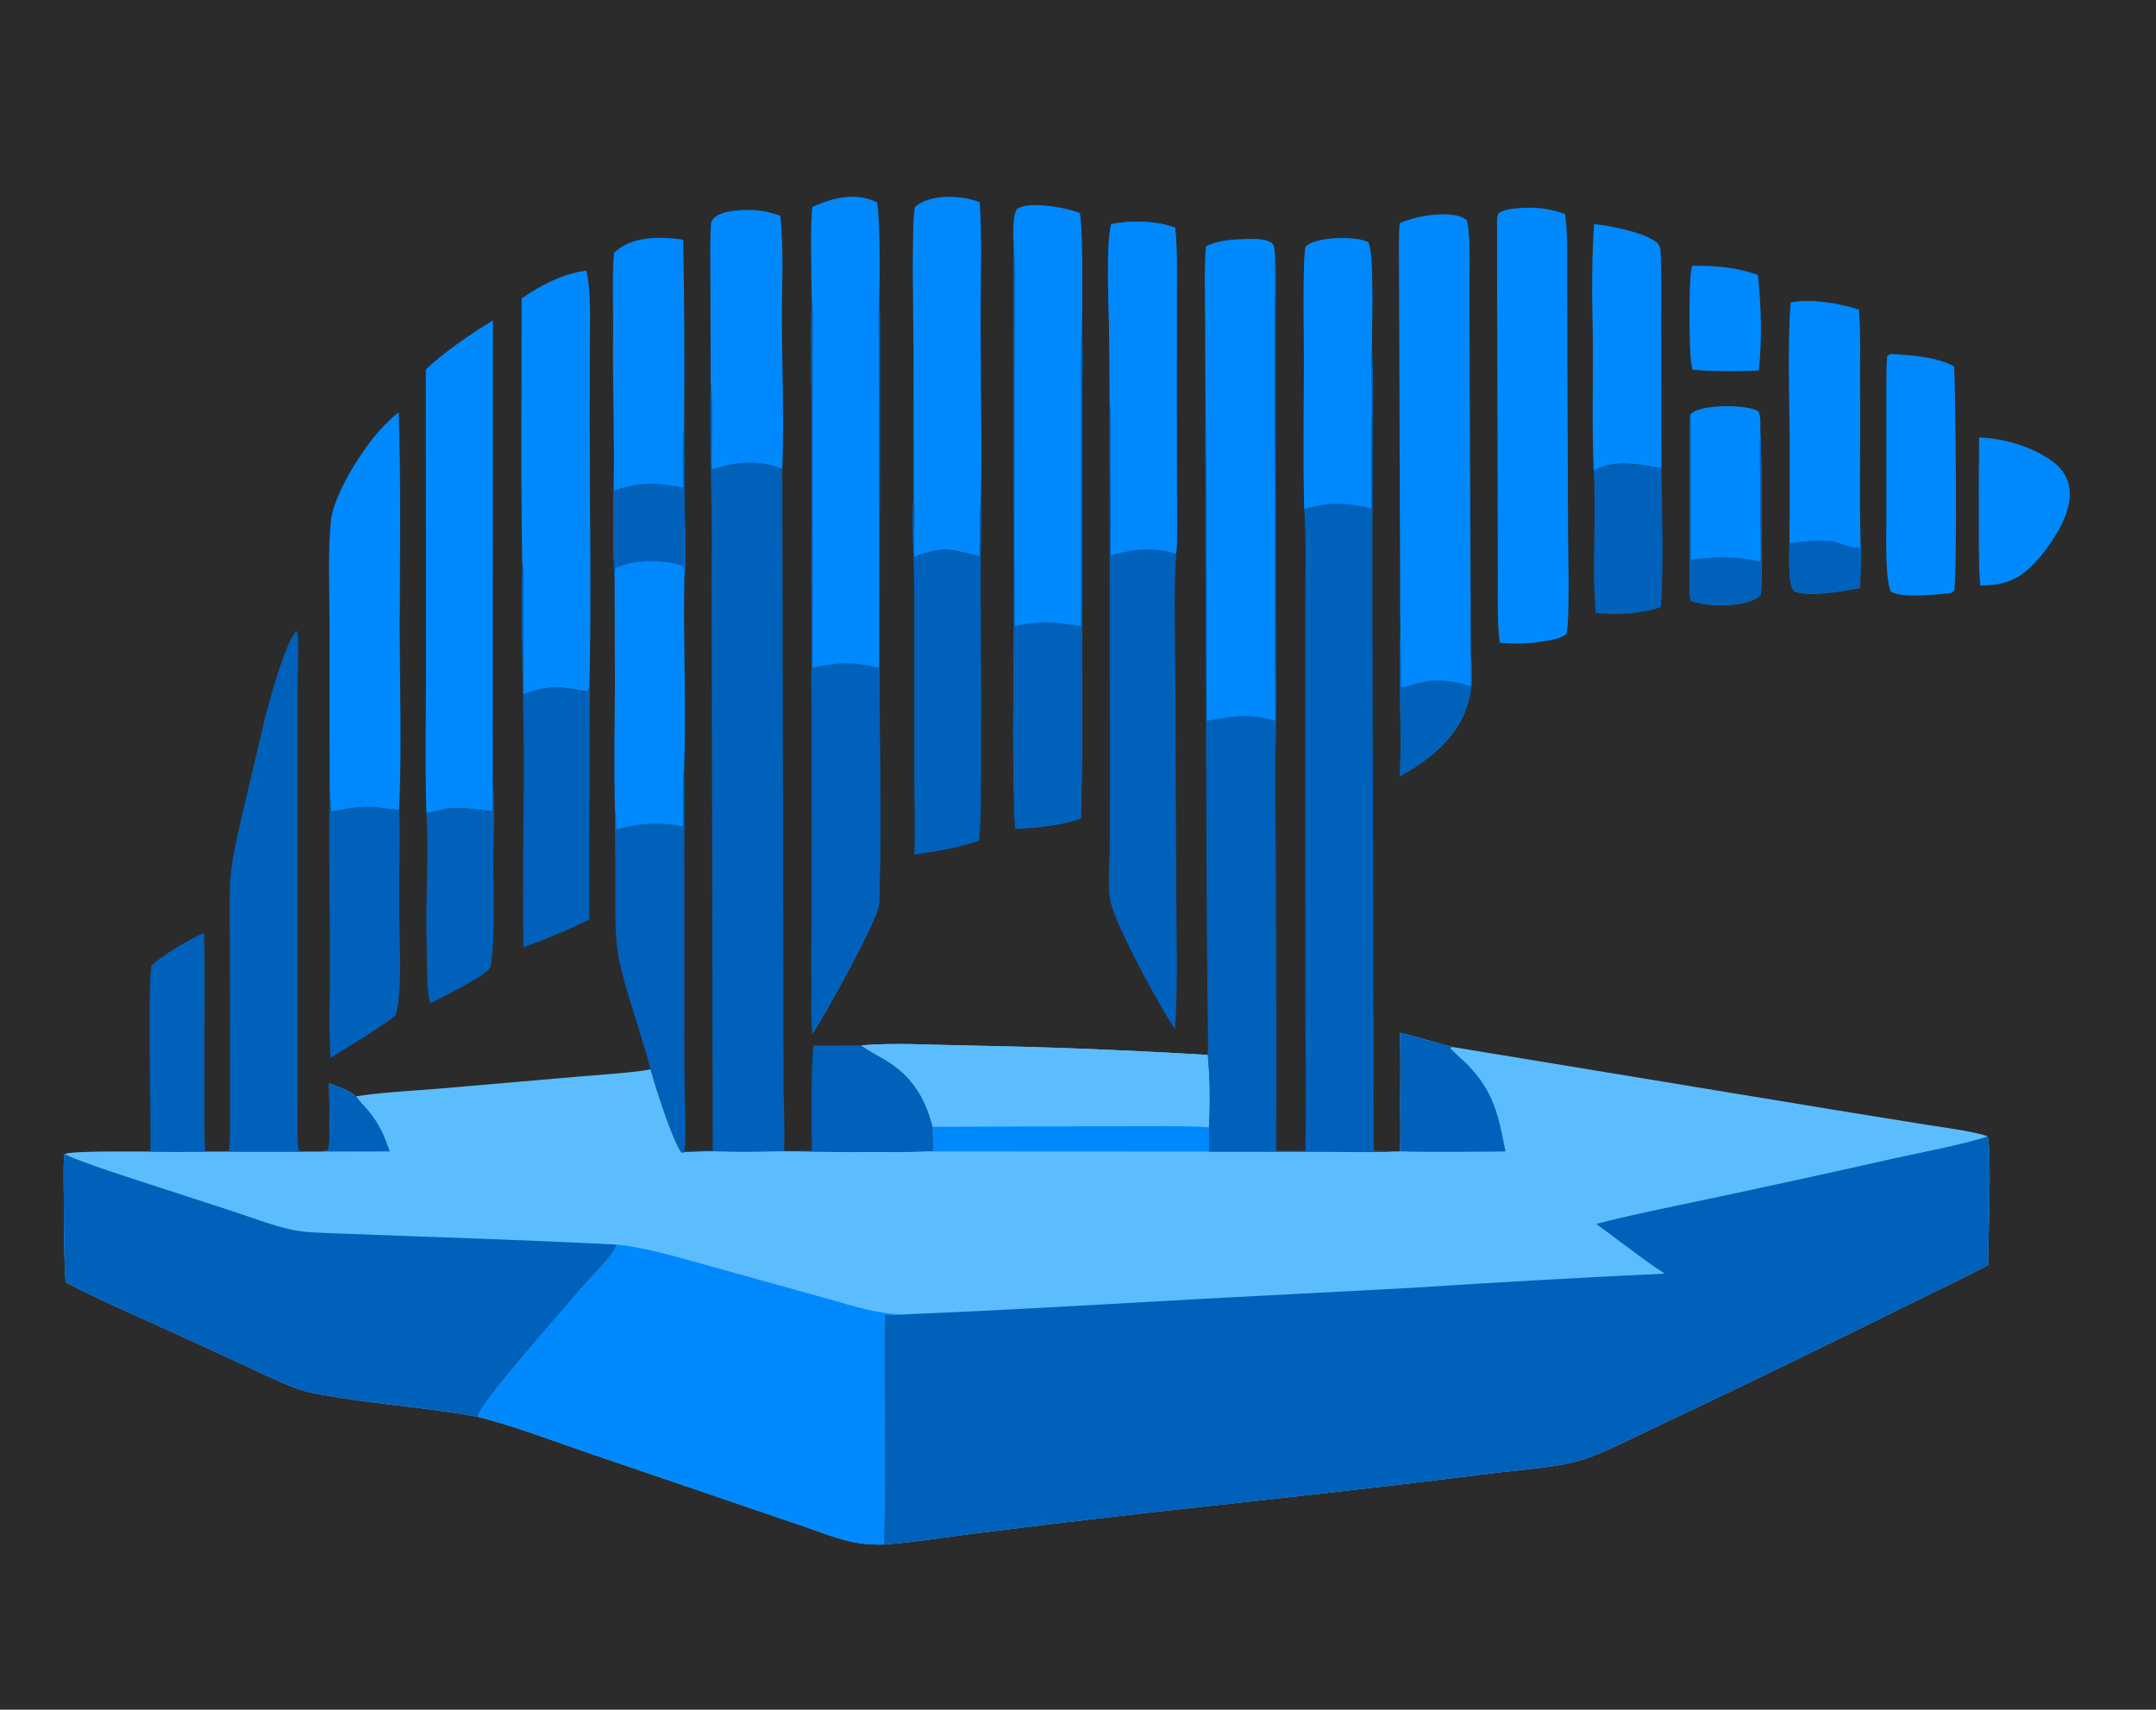
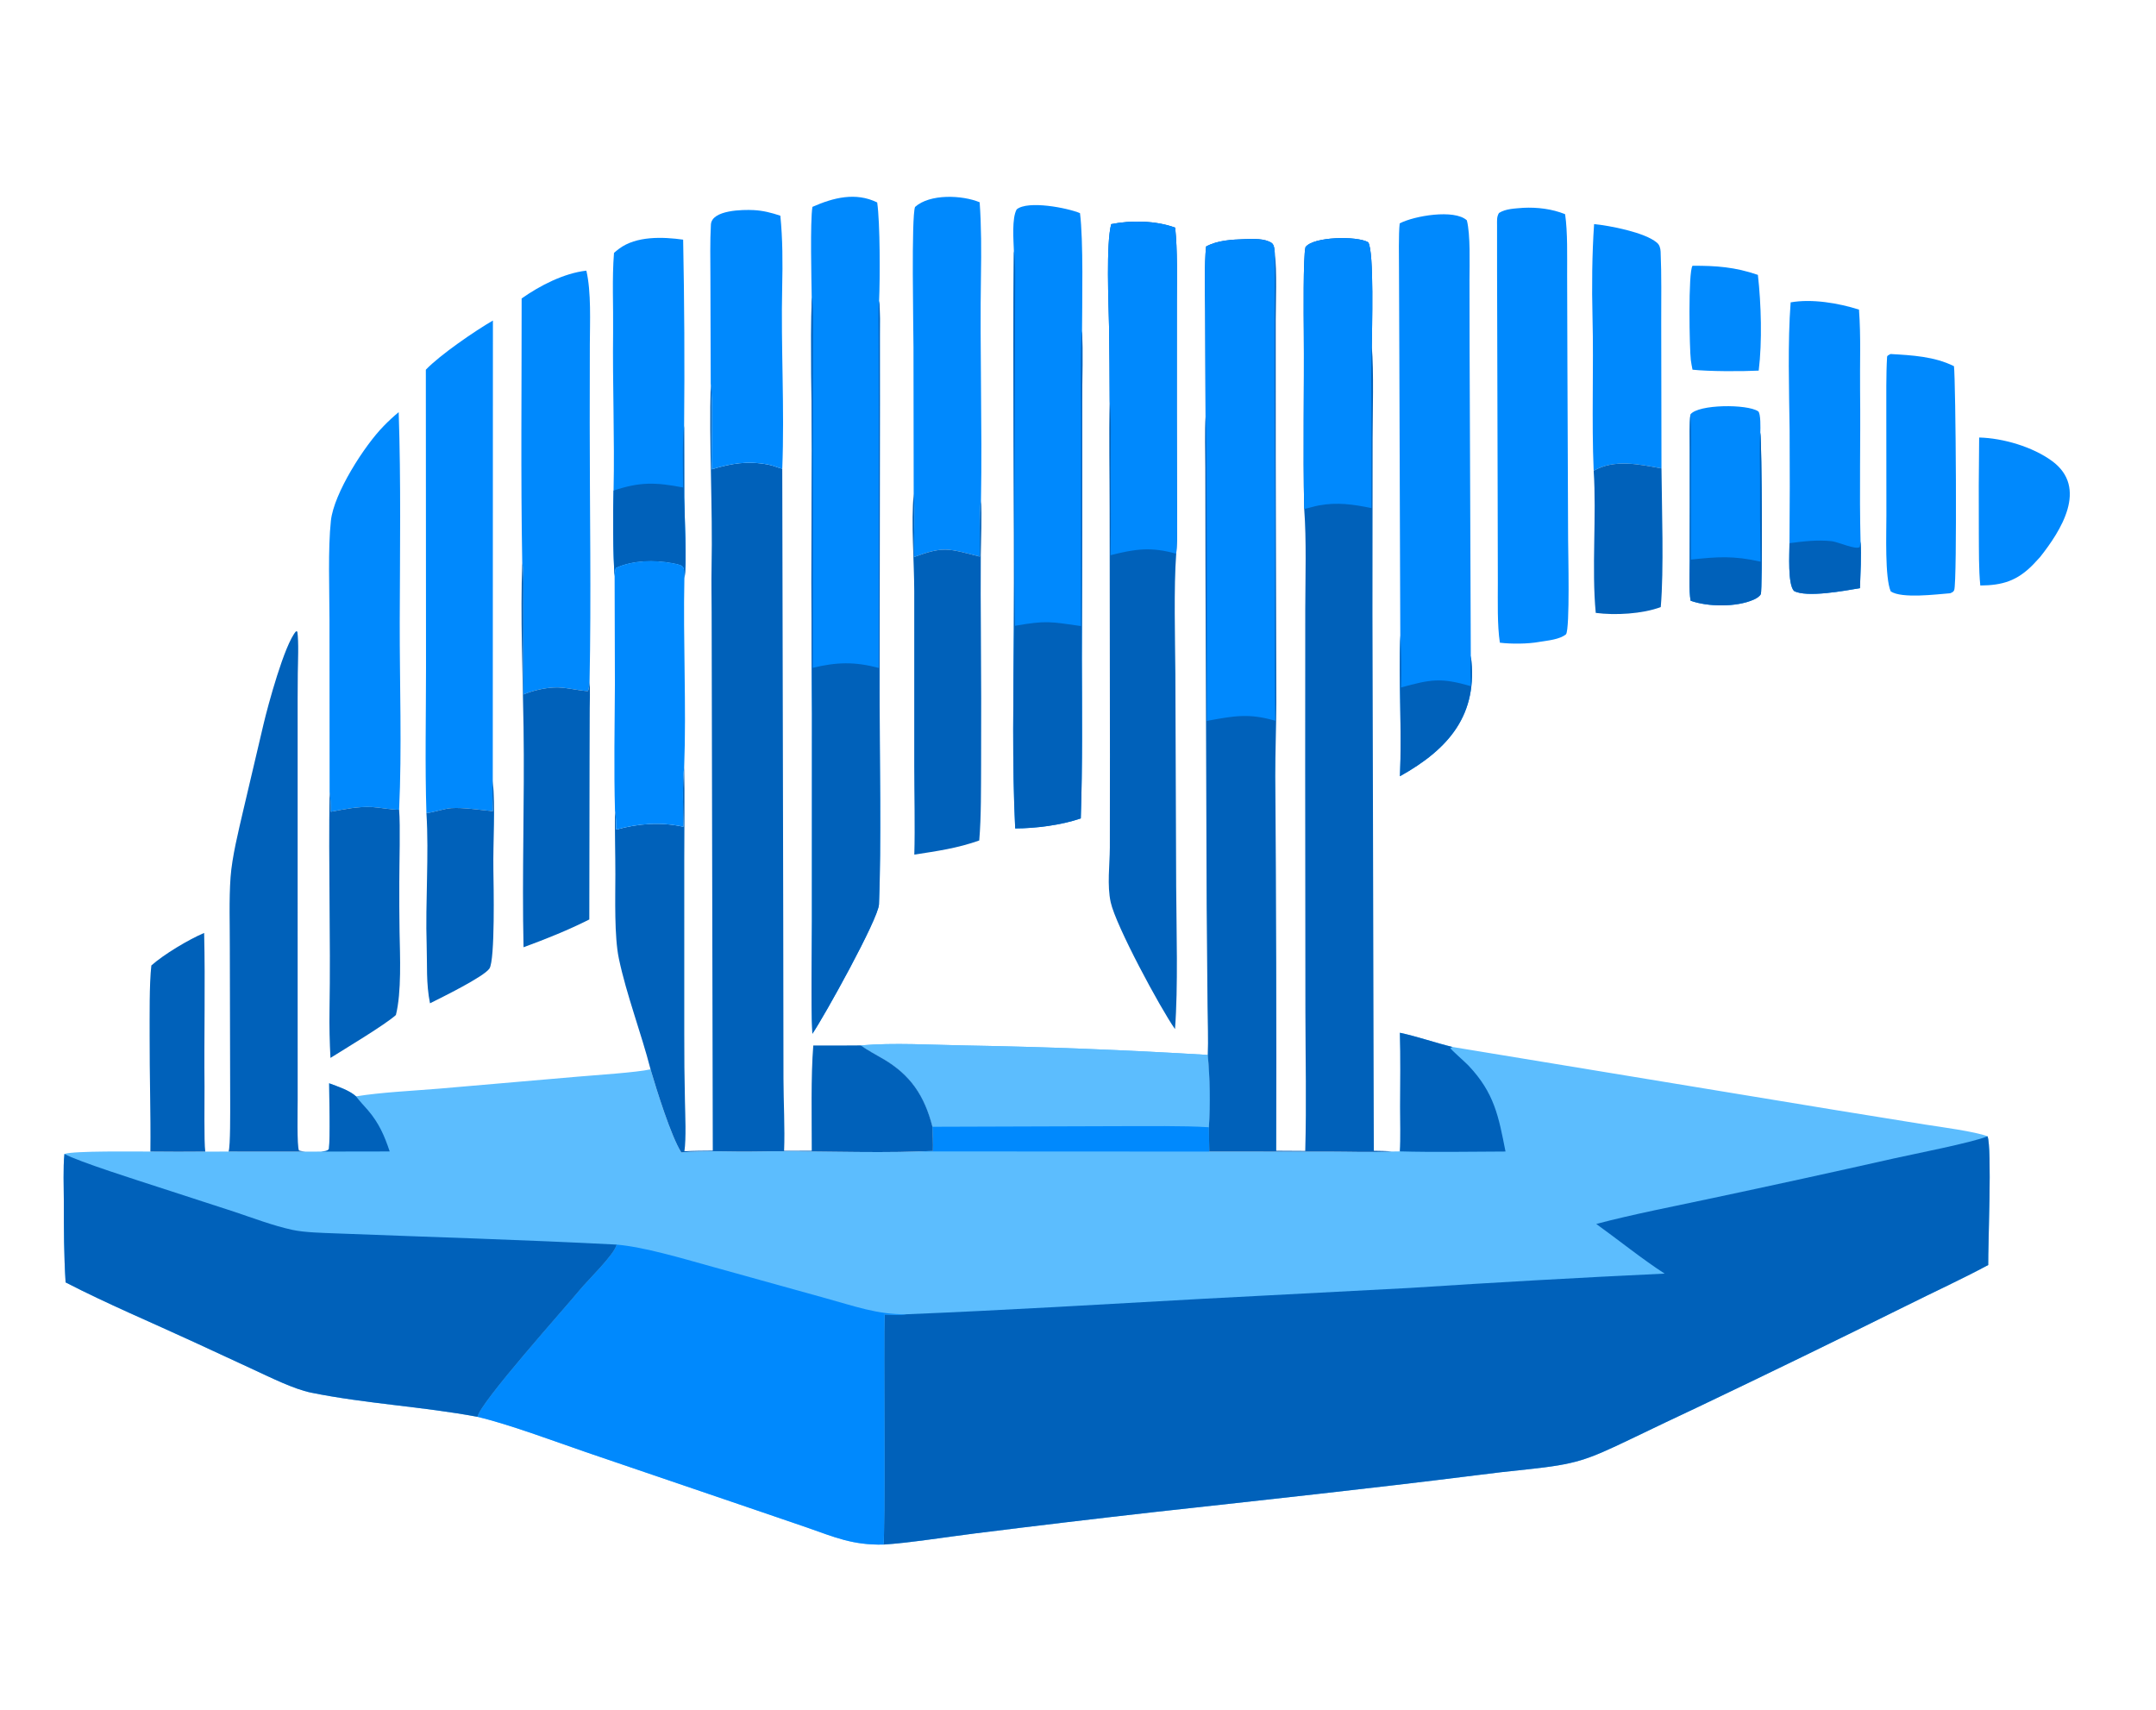
<svg xmlns="http://www.w3.org/2000/svg" width="2305" height="1828" viewBox="0 0 2305 1828">
-   <path fill="#2B2B2B" transform="matrix(4.37381 0 0 4.37321 0.00012207 3.05176e-05)" d="M0 0L527 0L527 418L0 418L0 0Z" />
+   <path fill="none" transform="matrix(4.37381 0 0 4.37321 0.00012207 3.05176e-05)" d="M0 0L527 0L527 418L0 418L0 0Z" />
  <path fill="#5CBDFE" transform="matrix(4.37381 0 0 4.37321 0.00012207 3.05176e-05)" d="M342.18 252.496C346.346 253.378 350.798 254.944 355.04 255.972L449.064 271.461L470.666 274.953C474.212 275.505 482.785 276.646 485.812 277.806C486.943 280.45 485.921 304.921 485.986 309.284C479.268 312.877 472.737 315.854 465.957 319.244C449.123 327.592 432.226 335.812 415.268 343.904C409.736 346.502 404.218 349.128 398.714 351.785C387.751 357.026 385.419 357.961 373.286 359.246C369.049 359.676 364.818 360.165 360.594 360.712C334.81 363.95 308.516 366.769 282.682 369.62C267.879 371.29 253.087 373.051 238.306 374.904C232.049 375.681 221.805 377.29 215.927 377.628C208.361 377.784 203.944 375.803 196.978 373.365L183.108 368.623L143.223 355.03C135.579 352.399 124.379 348.196 116.718 346.398C103.351 343.886 89.368 343.194 76.04 340.484C71.83 339.628 66.026 336.727 62.088 334.909L47.439 328.129C36.998 323.302 26.194 318.778 16.037 313.529C15.629 307.007 15.597 300.36 15.605 293.822C15.609 290.415 15.393 285.415 15.751 282.126C17.894 281.33 33.444 281.542 36.758 281.543C41.231 281.595 45.704 281.597 50.177 281.551L55.867 281.547L74.665 281.561L78.447 281.544C79.388 281.41 79.821 281.504 80.389 280.96C80.75 277.975 80.472 268.322 80.456 264.849C82.633 265.666 85.315 266.515 87.036 268.046C93.094 267.053 100.952 266.688 107.158 266.173L141.212 263.23C145.253 262.874 155.757 262.2 159.013 261.435C160.461 266.367 164.043 277.884 166.536 281.758C172.009 281.199 178.76 281.646 184.384 281.529C197.644 281.255 211.607 281.972 224.807 281.508L228.035 281.396C228.102 279.506 227.986 277.391 227.924 275.484C225.99 267.892 222.548 262.783 215.885 258.89C214.241 257.929 211.844 256.66 210.415 255.583C218.442 254.887 227.595 255.459 235.768 255.598C255.598 255.941 275.419 256.714 295.216 257.916C295.756 263.795 295.849 269.706 295.496 275.599L295.58 281.544L325.045 281.553C329.5 281.556 335.923 281.767 340.21 281.53L342.178 281.499C342.385 278.701 342.236 273.513 342.246 270.574C342.265 264.658 342.362 258.386 342.18 252.496Z" />
  <path fill="#0061BA" transform="matrix(4.37381 0 0 4.37321 0.00012207 3.05176e-05)" d="M485.812 277.806C486.943 280.45 485.921 304.921 485.986 309.284C479.268 312.877 472.737 315.854 465.957 319.244C449.123 327.592 432.226 335.812 415.268 343.904C409.736 346.502 404.218 349.128 398.714 351.785C387.751 357.026 385.419 357.961 373.286 359.246C369.049 359.676 364.818 360.165 360.594 360.712C334.81 363.95 308.516 366.769 282.682 369.62C267.879 371.29 253.087 373.051 238.306 374.904C232.049 375.681 221.805 377.29 215.927 377.628C216.439 376.523 215.965 327.468 216.213 321.383C217.658 321.432 220.145 321.544 221.509 321.325C245.487 320.349 270.271 318.86 294.23 317.529L344.624 314.886C365.374 313.534 386.135 312.365 406.905 311.38C401.931 308.223 395.151 302.815 390.18 299.24C399.257 296.846 409.321 294.907 418.577 292.928C433.397 289.785 448.196 286.548 462.974 283.216C467.482 282.2 482.252 279.322 485.812 277.806Z" />
  <path fill="#0089FD" transform="matrix(4.37381 0 0 4.37321 0.00012207 3.05176e-05)" d="M150.733 304.291C157.494 304.883 166.669 307.638 173.38 309.498L201.868 317.412C208.668 319.275 214.461 321.422 221.509 321.325C220.145 321.544 217.658 321.432 216.213 321.383C215.965 327.468 216.439 376.523 215.927 377.628C208.361 377.784 203.944 375.803 196.978 373.365L183.108 368.623L143.223 355.03C135.579 352.399 124.379 348.196 116.718 346.398C117.3 342.949 138.29 319.561 141.766 315.31C143.633 313.027 150.143 306.767 150.733 304.291Z" />
  <path fill="#0061BA" transform="matrix(4.37381 0 0 4.37321 0.00012207 3.05176e-05)" d="M15.751 282.126C19.059 283.982 34.224 288.764 38.688 290.225L57.246 296.256C61.84 297.796 66.792 299.677 71.48 300.691C74.442 301.331 78.797 301.421 81.884 301.541C104.821 302.437 127.81 303.096 150.733 304.291C150.143 306.767 143.633 313.027 141.766 315.31C138.29 319.561 117.3 342.949 116.718 346.398C103.351 343.886 89.368 343.194 76.04 340.484C71.83 339.628 66.026 336.727 62.088 334.909L47.439 328.129C36.998 323.302 26.194 318.778 16.037 313.529C15.629 307.007 15.597 300.36 15.605 293.822C15.609 290.415 15.393 285.415 15.751 282.126Z" />
  <path fill="#5CBDFE" transform="matrix(4.37381 0 0 4.37321 0.00012207 3.05176e-05)" d="M210.415 255.583C218.442 254.887 227.595 255.459 235.768 255.598C255.598 255.941 275.419 256.714 295.216 257.916C295.756 263.795 295.849 269.706 295.496 275.599C289.186 275.187 280.356 275.36 273.838 275.336L227.924 275.484C225.99 267.892 222.548 262.783 215.885 258.89C214.241 257.929 211.844 256.66 210.415 255.583Z" />
  <path fill="#0061BA" transform="matrix(4.37381 0 0 4.37321 0.00012207 3.05176e-05)" d="M342.18 252.496C346.346 253.378 350.798 254.944 355.04 255.972L354.509 256.248C354.743 256.706 358.172 259.698 358.945 260.516C365.337 267.287 366.311 273.022 367.998 281.532C359.747 281.558 350.388 281.738 342.178 281.499C342.385 278.701 342.236 273.513 342.246 270.574C342.265 264.658 342.362 258.386 342.18 252.496Z" />
  <path fill="#0089FD" transform="matrix(4.37381 0 0 4.37321 0.00012207 3.05176e-05)" d="M227.924 275.484L273.838 275.336C280.356 275.36 289.186 275.187 295.496 275.599L295.58 281.544L224.807 281.508L228.035 281.396C228.102 279.506 227.986 277.391 227.924 275.484Z" />
  <path fill="#0061BA" transform="matrix(4.37381 0 0 4.37321 0.00012207 3.05176e-05)" d="M80.456 264.849C82.633 265.666 85.315 266.515 87.036 268.046C87.881 269.218 89.004 270.338 89.956 271.454C92.65 274.613 93.963 277.657 95.255 281.516L78.447 281.544C79.388 281.41 79.821 281.504 80.389 280.96C80.75 277.975 80.472 268.322 80.456 264.849Z" />
  <path fill="#0061BA" transform="matrix(4.37381 0 0 4.37321 0.00012207 3.05176e-05)" d="M318.792 124.425C318.475 110.113 318.81 95.424 318.692 81.084C318.664 77.706 318.517 62.796 319.103 60.434C320.939 57.825 331.708 57.635 334.425 59.225C335.931 61.331 335.333 80.815 335.319 84.868C335.836 90.532 335.52 101.187 335.513 107.263L335.479 149.969L335.808 281.347C337.101 281.38 338.978 281.374 340.21 281.53C335.923 281.767 329.5 281.556 325.045 281.553L295.58 281.544L295.496 275.599C295.849 269.706 295.756 263.795 295.216 257.916C295.374 254.343 295.197 249.82 295.166 246.128L294.95 221.597L294.657 138.061L294.617 114.402C294.612 110.78 294.444 105.157 294.685 101.729L294.585 76.034C294.565 71.505 294.351 64.576 294.808 60.266C297.662 58.733 301.039 58.586 304.237 58.465C306.233 58.39 309.187 58.259 310.872 59.425C311.595 59.925 311.577 61.665 311.622 62.5C312.148 65.303 311.839 74.84 311.832 78.215L311.836 111.944L311.98 171.861C311.959 177.814 311.715 183.729 311.726 189.696C311.956 220.244 312.033 250.793 311.956 281.342L319.047 281.385C319.358 269.778 319.108 258.95 319.084 247.372L319.028 188.129L319.049 149.036C319.069 141.357 319.365 131.935 318.792 124.425Z" />
  <path fill="#0089FD" transform="matrix(4.37381 0 0 4.37321 0.00012207 3.05176e-05)" d="M294.808 60.266C297.662 58.733 301.039 58.586 304.237 58.465C306.233 58.39 309.187 58.259 310.872 59.425C311.595 59.925 311.577 61.665 311.622 62.5C311.495 82.912 311.51 103.325 311.667 123.737C311.698 141.139 311.506 158.846 311.721 176.214C305.213 174.319 301.601 175.048 294.986 176.249C294.957 168.748 295.067 102.315 294.685 101.729L294.585 76.034C294.565 71.505 294.351 64.576 294.808 60.266Z" />
  <path fill="#0089FD" transform="matrix(4.37381 0 0 4.37321 0.00012207 3.05176e-05)" d="M318.792 124.425C318.475 110.113 318.81 95.424 318.692 81.084C318.664 77.706 318.517 62.796 319.103 60.434C320.939 57.825 331.708 57.635 334.425 59.225C335.931 61.331 335.333 80.815 335.319 84.868C335.055 88.852 335.219 94.618 335.22 98.728L335.234 124.221C330.747 123.314 326.972 122.738 322.393 123.567C321.2 123.783 319.728 124.267 318.792 124.425Z" />
  <path fill="#0061BA" transform="matrix(4.37381 0 0 4.37321 0.00012207 3.05176e-05)" d="M173.722 93.809C174.319 97.841 173.848 109.9 173.98 114.739C178.801 113.295 182.637 112.629 187.731 113.575C189.002 113.811 190.268 114.398 191.212 114.599L191.452 225.285L191.508 263.799C191.519 269.36 191.885 275.915 191.66 281.359L198.421 281.346C198.438 273.528 198.175 263.231 198.796 255.61C202.669 255.627 206.542 255.618 210.415 255.583C211.844 256.66 214.241 257.929 215.885 258.89C222.548 262.783 225.99 267.892 227.924 275.484C227.986 277.391 228.102 279.506 228.035 281.396L224.807 281.508C211.607 281.972 197.644 281.255 184.384 281.529C178.76 281.646 172.009 281.199 166.536 281.758C164.043 277.884 160.461 266.367 159.013 261.435C156.734 252.555 153.137 243.245 151.268 234.342C150.135 228.941 150.41 219.535 150.415 213.776C150.42 208.823 150.249 203.205 150.328 198.304C150.603 199.429 150.58 201.589 150.61 202.836C156.038 201.321 161.489 200.921 167.037 202.129C166.987 197.914 166.765 191.519 167.236 187.509C167.393 194.881 167.261 202.711 167.26 210.117L167.259 252.583C167.246 258.115 167.301 263.647 167.425 269.178C167.49 272.453 167.757 278.367 167.295 281.472C169.489 281.323 172.007 281.345 174.228 281.313L173.949 149.746C173.943 146.118 173.856 142.401 173.93 138.782C174.234 123.809 173.298 108.763 173.722 93.809Z" />
  <path fill="#0089FD" transform="matrix(4.37381 0 0 4.37321 0.00012207 3.05176e-05)" d="M198.587 50.574C203.716 48.311 209.161 46.919 214.415 49.495C215.143 54.505 215.117 68.189 214.883 73.566C215.156 75.352 215.061 80.321 215.06 82.332L215.067 98.51L215.004 169.235C214.984 183.497 215.435 207.285 214.85 221.109C214.7 224.669 201.395 248.626 198.571 252.744C198.184 244.308 198.465 233.795 198.468 225.231L198.477 174.568C198.307 153.106 198.297 131.643 198.449 110.182C198.419 97.989 198.112 84.808 198.408 72.7C198.35 68.84 197.999 54.027 198.587 50.574Z" />
  <path fill="#0061BA" transform="matrix(4.37381 0 0 4.37321 0.00012207 3.05176e-05)" d="M198.408 72.7C198.821 74.84 198.713 79.611 198.707 81.955L198.673 96.694L198.657 163.267C204.533 161.877 208.811 161.73 214.821 163.305L214.807 101.128L214.773 82.742C214.77 80.768 214.642 75.34 214.883 73.566C215.156 75.352 215.061 80.321 215.06 82.332L215.067 98.51L215.004 169.235C214.984 183.497 215.435 207.285 214.85 221.109C214.7 224.669 201.395 248.626 198.571 252.744C198.184 244.308 198.465 233.795 198.468 225.231L198.477 174.568C198.307 153.106 198.297 131.643 198.449 110.182C198.419 97.989 198.112 84.808 198.408 72.7Z" />
  <path fill="#0061BA" transform="matrix(4.37381 0 0 4.37321 0.00012207 3.05176e-05)" d="M271.618 54.799C276.415 53.813 282.624 53.926 287.254 55.658C287.847 61.209 287.664 68.069 287.66 73.752L287.651 99.814L287.689 121.805C287.705 125.658 287.871 131.662 287.507 135.381C286.896 143.544 287.236 156.321 287.301 164.725L287.498 216.755C287.556 227.309 287.996 241.243 287.21 251.603C283.604 246.47 272.754 226.347 271.494 220.595C270.585 216.449 271.251 211.518 271.283 207.271L271.306 184.673L271.236 124.61C271.238 115.901 271.042 106.665 271.244 98.004C271.23 91.932 271.178 85.86 271.088 79.789C270.972 74.221 270.339 59.564 271.618 54.799Z" />
  <path fill="#0089FD" transform="matrix(4.37381 0 0 4.37321 0.00012207 3.05176e-05)" d="M271.618 54.799C276.415 53.813 282.624 53.926 287.254 55.658C287.847 61.209 287.664 68.069 287.66 73.752L287.651 99.814L287.689 121.805C287.705 125.658 287.871 131.662 287.507 135.381C281.359 133.647 277.487 134.205 271.462 135.74C271.634 126.255 271.415 116.704 271.516 107.213C271.548 104.232 271.552 100.957 271.244 98.004C271.23 91.932 271.178 85.86 271.088 79.789C270.972 74.221 270.339 59.564 271.618 54.799Z" />
  <path fill="#0089FD" transform="matrix(4.37381 0 0 4.37321 0.00012207 3.05176e-05)" d="M247.828 61.375C247.745 58.772 247.292 53.313 248.516 51.188C251.235 48.947 260.874 50.803 263.987 52.113C264.84 58.707 264.512 74.065 264.487 80.938C264.723 85.939 264.526 92.418 264.526 97.569L264.522 129.773L264.438 160.96C264.471 174.049 264.618 187.005 264.18 200.093C259.408 201.738 253.191 202.525 248.147 202.542C247.373 186.656 247.732 169.831 247.822 153.854C247.995 123.121 247.503 92.073 247.828 61.375Z" />
  <path fill="#0061BA" transform="matrix(4.37381 0 0 4.37321 0.00012207 3.05176e-05)" d="M247.828 61.375C248.252 63.563 248.134 68.819 248.129 71.271L248.09 87.501C248.064 109.124 247.79 131.439 248.102 153.004C255.717 151.662 256.688 151.992 264.222 153.06L264.253 102.34C264.25 99.279 264.035 83.086 264.487 80.938C264.723 85.939 264.526 92.418 264.526 97.569L264.522 129.773L264.438 160.96C264.471 174.049 264.618 187.005 264.18 200.093C259.408 201.738 253.191 202.525 248.147 202.542C247.373 186.656 247.732 169.831 247.822 153.854C247.995 123.121 247.503 92.073 247.828 61.375Z" />
  <path fill="#0089FD" transform="matrix(4.37381 0 0 4.37321 0.00012207 3.05176e-05)" d="M342.135 54.615C345.629 52.772 355.498 51.064 358.551 53.87C359.45 57.398 359.206 64.464 359.195 68.341L359.221 84.767L359.514 160.34C361.408 174.669 354.186 183.091 342.199 189.776C342.677 178.678 341.878 166.594 342.277 155.37L342.046 87.445L341.964 65.999C341.962 63.287 341.83 57.147 342.135 54.615Z" />
  <path fill="#0061BA" transform="matrix(4.37381 0 0 4.37321 0.00012207 3.05176e-05)" d="M342.277 155.37C342.516 158.841 342.542 164.539 342.461 168.073C349.831 166.071 352.143 165.634 359.523 167.755C359.478 165.492 359.335 162.544 359.514 160.34C361.408 174.669 354.186 183.091 342.199 189.776C342.677 178.678 341.878 166.594 342.277 155.37Z" />
  <path fill="#0089FD" transform="matrix(4.37381 0 0 4.37321 0.00012207 3.05176e-05)" d="M104.089 90.392C107.501 86.8 116.167 80.858 120.486 78.368L120.451 190.865C120.291 193.3 120.403 195.871 120.455 198.319C117.369 198.034 113.258 197.383 110.294 197.581C108.643 197.692 106.094 198.59 104.233 198.804C103.864 187.433 104.132 174.69 104.133 163.242L104.089 90.392Z" />
  <path fill="#0089FD" transform="matrix(4.37381 0 0 4.37321 0.00012207 3.05176e-05)" d="M372.323 50.81C375.746 50.637 379.383 51.072 382.567 52.369C383.211 56.741 383.051 62.74 383.063 67.266L383.129 89.203L383.299 131.751C383.308 135.008 383.774 153.58 382.795 155.069C381.271 156.346 378.326 156.598 376.305 156.93C373.479 157.451 369.414 157.472 366.621 157.132C365.954 152.806 366.132 146.871 366.123 142.356L366.079 120.883L365.967 78.008C365.947 70.364 365.915 62.695 365.933 55.051C365.936 53.842 365.836 53.006 366.399 52.07C368.087 50.999 370.312 50.99 372.323 50.81Z" />
  <path fill="#0061BA" transform="matrix(4.37381 0 0 4.37321 0.00012207 3.05176e-05)" d="M55.867 281.547C56.336 280.326 56.257 271.429 56.265 269.535L56.176 231.8C56.192 226.228 55.954 219.971 56.357 214.466C56.723 209.469 58.278 203.258 59.417 198.311L64.423 177.019C65.478 172.542 69.536 157.527 72.355 154.345L72.679 154.413C73.046 156.936 72.831 161.871 72.792 164.587C72.752 168.87 72.74 173.153 72.755 177.436L72.758 246.413L72.764 269.012C72.765 270.695 72.552 280.478 73.092 281.292C73.767 281.458 73.972 281.491 74.665 281.561L55.867 281.547Z" />
  <path fill="#0089FD" transform="matrix(4.37381 0 0 4.37321 0.00012207 3.05176e-05)" d="M127.506 72.971C131.996 69.802 137.833 66.801 143.325 66.167C144.544 71.358 144.198 78.759 144.175 84.208L144.149 103.526C144.145 124.324 144.527 145.921 144.11 166.654C144.091 166.873 143.948 168.992 143.634 168.972C140.996 168.8 138.052 167.952 135.436 168.083C132.954 168.207 130.227 168.853 127.94 169.786C127.79 162.534 127.968 155.226 127.908 147.983C127.888 145.56 128.07 139.614 127.652 137.56C127.27 116.424 127.523 94.213 127.506 72.971Z" />
  <path fill="#0089FD" transform="matrix(4.37381 0 0 4.37321 0.00012207 3.05176e-05)" d="M80.568 193.676L80.537 151.422C80.523 144.24 80.145 134.193 80.884 127.303C81.605 120.571 89.125 108.88 93.814 104.129C94.968 102.944 96.182 101.821 97.454 100.763C98.022 117.679 97.754 135.03 97.711 152.01C97.674 166.829 98.264 183.282 97.555 197.975C96.241 198.059 92.681 197.398 90.989 197.317C87.341 197.143 84.429 197.824 80.861 198.464C80.829 196.7 80.822 195.412 80.568 193.676Z" />
  <path fill="#0089FD" transform="matrix(4.37381 0 0 4.37321 0.00012207 3.05176e-05)" d="M223.337 120.631L223.288 84.905C223.273 80.416 222.735 53.023 223.67 50.592C227.281 47.344 235.165 47.674 239.46 49.45C239.883 55.172 239.875 61.596 239.781 67.366C239.484 85.638 240.11 104.129 239.785 122.376C239.385 124.294 239.498 133.526 239.5 136.084C231.818 134.121 230.728 133.493 223.431 136.183C223.322 131.606 223.692 124.995 223.337 120.631Z" />
  <path fill="#0089FD" transform="matrix(4.37381 0 0 4.37321 0.00012207 3.05176e-05)" d="M150.082 61.827C150.479 61.477 150.888 61.142 151.311 60.824C155.528 57.652 162.044 57.901 166.985 58.591C167.284 73.76 167.364 88.933 167.224 104.105C167.277 109.765 167.206 115.958 167.255 121.589C167.287 125.301 167.954 138.369 167.287 141.38C167.122 138.534 167.666 138.296 164.341 137.683C159.948 136.873 154.7 136.948 150.586 138.829C150.331 138.946 150.271 140.537 150.234 140.894C149.845 136.024 149.81 124.888 149.977 119.944C150.254 107.21 149.71 93.944 149.864 81.174C149.941 74.814 149.581 68.167 150.082 61.827Z" />
  <path fill="#0061BA" transform="matrix(4.37381 0 0 4.37321 0.00012207 3.05176e-05)" d="M166.976 119.185C166.96 115.779 166.755 107.052 167.224 104.105C167.277 109.765 167.206 115.958 167.255 121.589C167.287 125.301 167.954 138.369 167.287 141.38C167.122 138.534 167.666 138.296 164.341 137.683C159.948 136.873 154.7 136.948 150.586 138.829C150.331 138.946 150.271 140.537 150.234 140.894C149.845 136.024 149.81 124.888 149.977 119.944C156.44 117.775 160.244 117.895 166.976 119.185Z" />
  <path fill="#0089FD" transform="matrix(4.37381 0 0 4.37321 0.00012207 3.05176e-05)" d="M437.696 73.924C442.895 73.01 449.368 74.087 454.401 75.697C454.897 82.371 454.589 88.905 454.669 95.556C454.816 107.721 454.466 120.246 454.786 132.378C455.015 135.693 454.754 140.386 454.639 143.792C451.02 144.417 441.577 146.177 438.507 144.477C436.945 142.785 437.406 135.445 437.41 132.796C437.493 123.609 437.504 114.421 437.443 105.233C437.316 95.456 436.952 83.621 437.696 73.924Z" />
  <path fill="#0061BA" transform="matrix(4.37381 0 0 4.37321 0.00012207 3.05176e-05)" d="M437.41 132.796C440.873 132.345 444.249 131.935 447.751 132.315C449.231 132.475 453.732 134.532 454.594 133.721L454.786 132.378C455.015 135.693 454.754 140.386 454.639 143.792C451.02 144.417 441.577 146.177 438.507 144.477C436.945 142.785 437.406 135.445 437.41 132.796Z" />
  <path fill="#0061BA" transform="matrix(4.37381 0 0 4.37321 0.00012207 3.05176e-05)" d="M223.49 208.94C223.684 202.145 223.471 194.167 223.471 187.274L223.473 144.593C223.458 137.069 222.667 128.121 223.337 120.631C223.692 124.995 223.322 131.606 223.431 136.183C230.728 133.493 231.818 134.121 239.5 136.084C239.498 133.526 239.385 124.294 239.785 122.376C240.04 125.783 239.781 132.131 239.739 135.716C239.702 142.057 239.711 148.398 239.766 154.739C239.843 165.355 239.861 175.972 239.817 186.588C239.783 192.541 239.862 199.61 239.361 205.484C234.119 207.368 228.955 208.103 223.49 208.94Z" />
  <path fill="#0089FD" transform="matrix(4.37381 0 0 4.37321 0.00012207 3.05176e-05)" d="M150.234 140.894C150.271 140.537 150.331 138.946 150.586 138.829C154.7 136.948 159.948 136.873 164.341 137.683C167.666 138.296 167.122 138.534 167.287 141.38C166.955 156.472 167.793 172.783 167.236 187.509C166.765 191.519 166.987 197.914 167.037 202.129C161.489 200.921 156.038 201.321 150.61 202.836C150.58 201.589 150.603 199.429 150.328 198.304C150.038 188.105 150.246 177.481 150.303 167.275L150.234 140.894Z" />
  <path fill="#0089FD" transform="matrix(4.37381 0 0 4.37321 0.00012207 3.05176e-05)" d="M173.722 93.809L173.65 67.819C173.642 63.579 173.532 59.123 173.769 54.91C173.972 51.293 181.645 51.236 184.197 51.365C186.512 51.483 188.563 52.006 190.745 52.739C191.318 58.432 191.326 64.329 191.196 70.054C190.859 84.851 191.798 99.834 191.212 114.599C190.268 114.398 189.002 113.811 187.731 113.575C182.637 112.629 178.801 113.295 173.98 114.739C173.848 109.9 174.319 97.841 173.722 93.809Z" />
  <path fill="#0061BA" transform="matrix(4.37381 0 0 4.37321 0.00012207 3.05176e-05)" d="M127.652 137.56C128.07 139.614 127.888 145.56 127.908 147.983C127.968 155.226 127.79 162.534 127.94 169.786C130.227 168.853 132.954 168.207 135.436 168.083C138.052 167.952 140.996 168.8 143.634 168.972C143.948 168.992 144.091 166.873 144.11 166.654C144.279 168.317 144.159 171.497 144.152 173.275L144.112 185.328L144.047 224.797C138.979 227.37 133.297 229.639 127.971 231.591C127.57 213.833 128.24 195.583 127.973 177.796C127.776 164.672 127.191 150.674 127.652 137.56Z" />
  <path fill="#0089FD" transform="matrix(4.37381 0 0 4.37321 0.00012207 3.05176e-05)" d="M462.111 86.553C467.364 86.853 472.841 87.147 477.615 89.526C478.043 92.707 478.435 142.44 477.671 144.279C477.465 144.774 477.143 144.83 476.692 145.044C473.246 145.32 464.826 146.393 462.156 144.585C460.691 141.173 461.113 130.347 461.1 125.925L461.08 101.326C461.089 97.108 461.01 91.549 461.266 87.279C461.289 86.894 461.671 86.807 462.111 86.553Z" />
  <path fill="#0089FD" transform="matrix(4.37381 0 0 4.37321 0.00012207 3.05176e-05)" d="M389.653 54.787C393.423 55.16 401.986 56.785 404.965 59.298C405.642 59.815 405.874 60.688 405.911 61.524C406.163 67.27 406.052 73.216 406.06 78.961L406.122 114.521C400.674 113.525 394.606 112.194 389.549 115.097C389.024 102.746 389.574 89.955 389.264 77.553C389.079 70.174 389.148 62.111 389.653 54.787Z" />
  <path fill="#0061BA" transform="matrix(4.37381 0 0 4.37321 0.00012207 3.05176e-05)" d="M80.568 193.676C80.822 195.412 80.829 196.7 80.861 198.464C84.429 197.824 87.341 197.143 90.989 197.317C92.681 197.398 96.241 198.059 97.555 197.975C97.889 201.698 97.602 211.309 97.603 215.719C97.584 219.777 97.605 223.836 97.666 227.894C97.779 233.732 98.177 242.553 96.772 248.157C94.204 250.498 84.222 256.478 80.775 258.648C80.571 254.815 80.48 250.855 80.544 247.017C80.843 229.27 80.257 211.408 80.568 193.676Z" />
  <path fill="#0089FD" transform="matrix(4.37381 0 0 4.37321 0.00012207 3.05176e-05)" d="M413.201 101.316C415.125 98.812 427.05 98.754 429.739 100.551C430.424 101.009 430.312 104.807 430.284 105.743C430.673 108.624 430.834 144.253 430.409 145.238C430.146 145.848 429.219 146.357 428.646 146.611C424.454 148.467 417.498 148.397 413.24 146.868C412.807 144.378 412.999 139.988 413.02 137.27L413.048 123.978L413.044 109.633C413.043 107.424 412.934 103.339 413.201 101.316Z" />
  <path fill="#0061BA" transform="matrix(4.37381 0 0 4.37321 0.00012207 3.05176e-05)" d="M413.24 146.868C412.807 144.378 412.999 139.988 413.02 137.27L413.048 123.978L413.044 109.633C413.043 107.424 412.934 103.339 413.201 101.316C413.446 105.398 413.318 110.437 413.316 114.626L413.311 136.815C419.814 136.118 423.717 135.832 430.337 137.316C430.222 130.465 430.18 123.614 430.209 116.762C430.205 114.188 430.04 107.996 430.284 105.743C430.673 108.624 430.834 144.253 430.409 145.238C430.146 145.848 429.219 146.357 428.646 146.611C424.454 148.467 417.498 148.397 413.24 146.868Z" />
  <path fill="#0061BA" transform="matrix(4.37381 0 0 4.37321 0.00012207 3.05176e-05)" d="M120.451 190.865C121.133 197.484 120.489 205.597 120.601 212.731C120.654 216.084 121.043 234.708 119.633 236.798C118.272 238.817 107.896 243.899 105.107 245.294C104.123 240.422 104.451 235.882 104.29 230.993C103.95 220.647 104.88 209.008 104.233 198.804C106.094 198.59 108.643 197.692 110.294 197.581C113.258 197.383 117.369 198.034 120.455 198.319C120.403 195.871 120.291 193.3 120.451 190.865Z" />
  <path fill="#0061BA" transform="matrix(4.37381 0 0 4.37321 0.00012207 3.05176e-05)" d="M36.996 236.042C40.075 233.309 46.059 229.729 49.9 228.091C50.199 240.58 49.862 253.208 49.992 265.692C50.024 268.686 49.841 279.235 50.177 281.551C45.704 281.597 41.231 281.595 36.758 281.543C36.865 272.185 36.546 262.744 36.575 253.396C36.59 248.729 36.467 240.671 36.996 236.042Z" />
  <path fill="#0089FD" transform="matrix(4.37381 0 0 4.37321 0.00012207 3.05176e-05)" d="M483.773 106.967C489.619 107.112 496.837 109.234 501.576 112.703C510.536 119.263 503.696 129.843 498.648 136.216C498.1 136.827 497.541 137.428 496.971 138.019C493.056 142.032 489.449 143.109 484.055 143.149C483.659 139.257 483.728 134.468 483.695 130.483C483.647 122.644 483.673 114.805 483.773 106.967Z" />
  <path fill="#0061BA" transform="matrix(4.37381 0 0 4.37321 0.00012207 3.05176e-05)" d="M389.549 115.097C394.606 112.194 400.674 113.525 406.122 114.521C406.199 124.095 406.744 139.274 405.945 148.423C401.461 150.1 394.855 150.477 390.057 149.845C389.019 139.111 390.275 126.12 389.549 115.097Z" />
  <path fill="#0089FD" transform="matrix(4.37381 0 0 4.37321 0.00012207 3.05176e-05)" d="M413.71 64.979C419.521 64.945 424.125 65.289 429.689 67.204C430.496 74.291 430.761 83.541 429.889 90.613C425.674 90.821 417.688 90.823 413.707 90.383C413.543 89.607 413.407 88.826 413.298 88.04C412.96 85.426 412.616 66.428 413.71 64.979Z" />
</svg>
